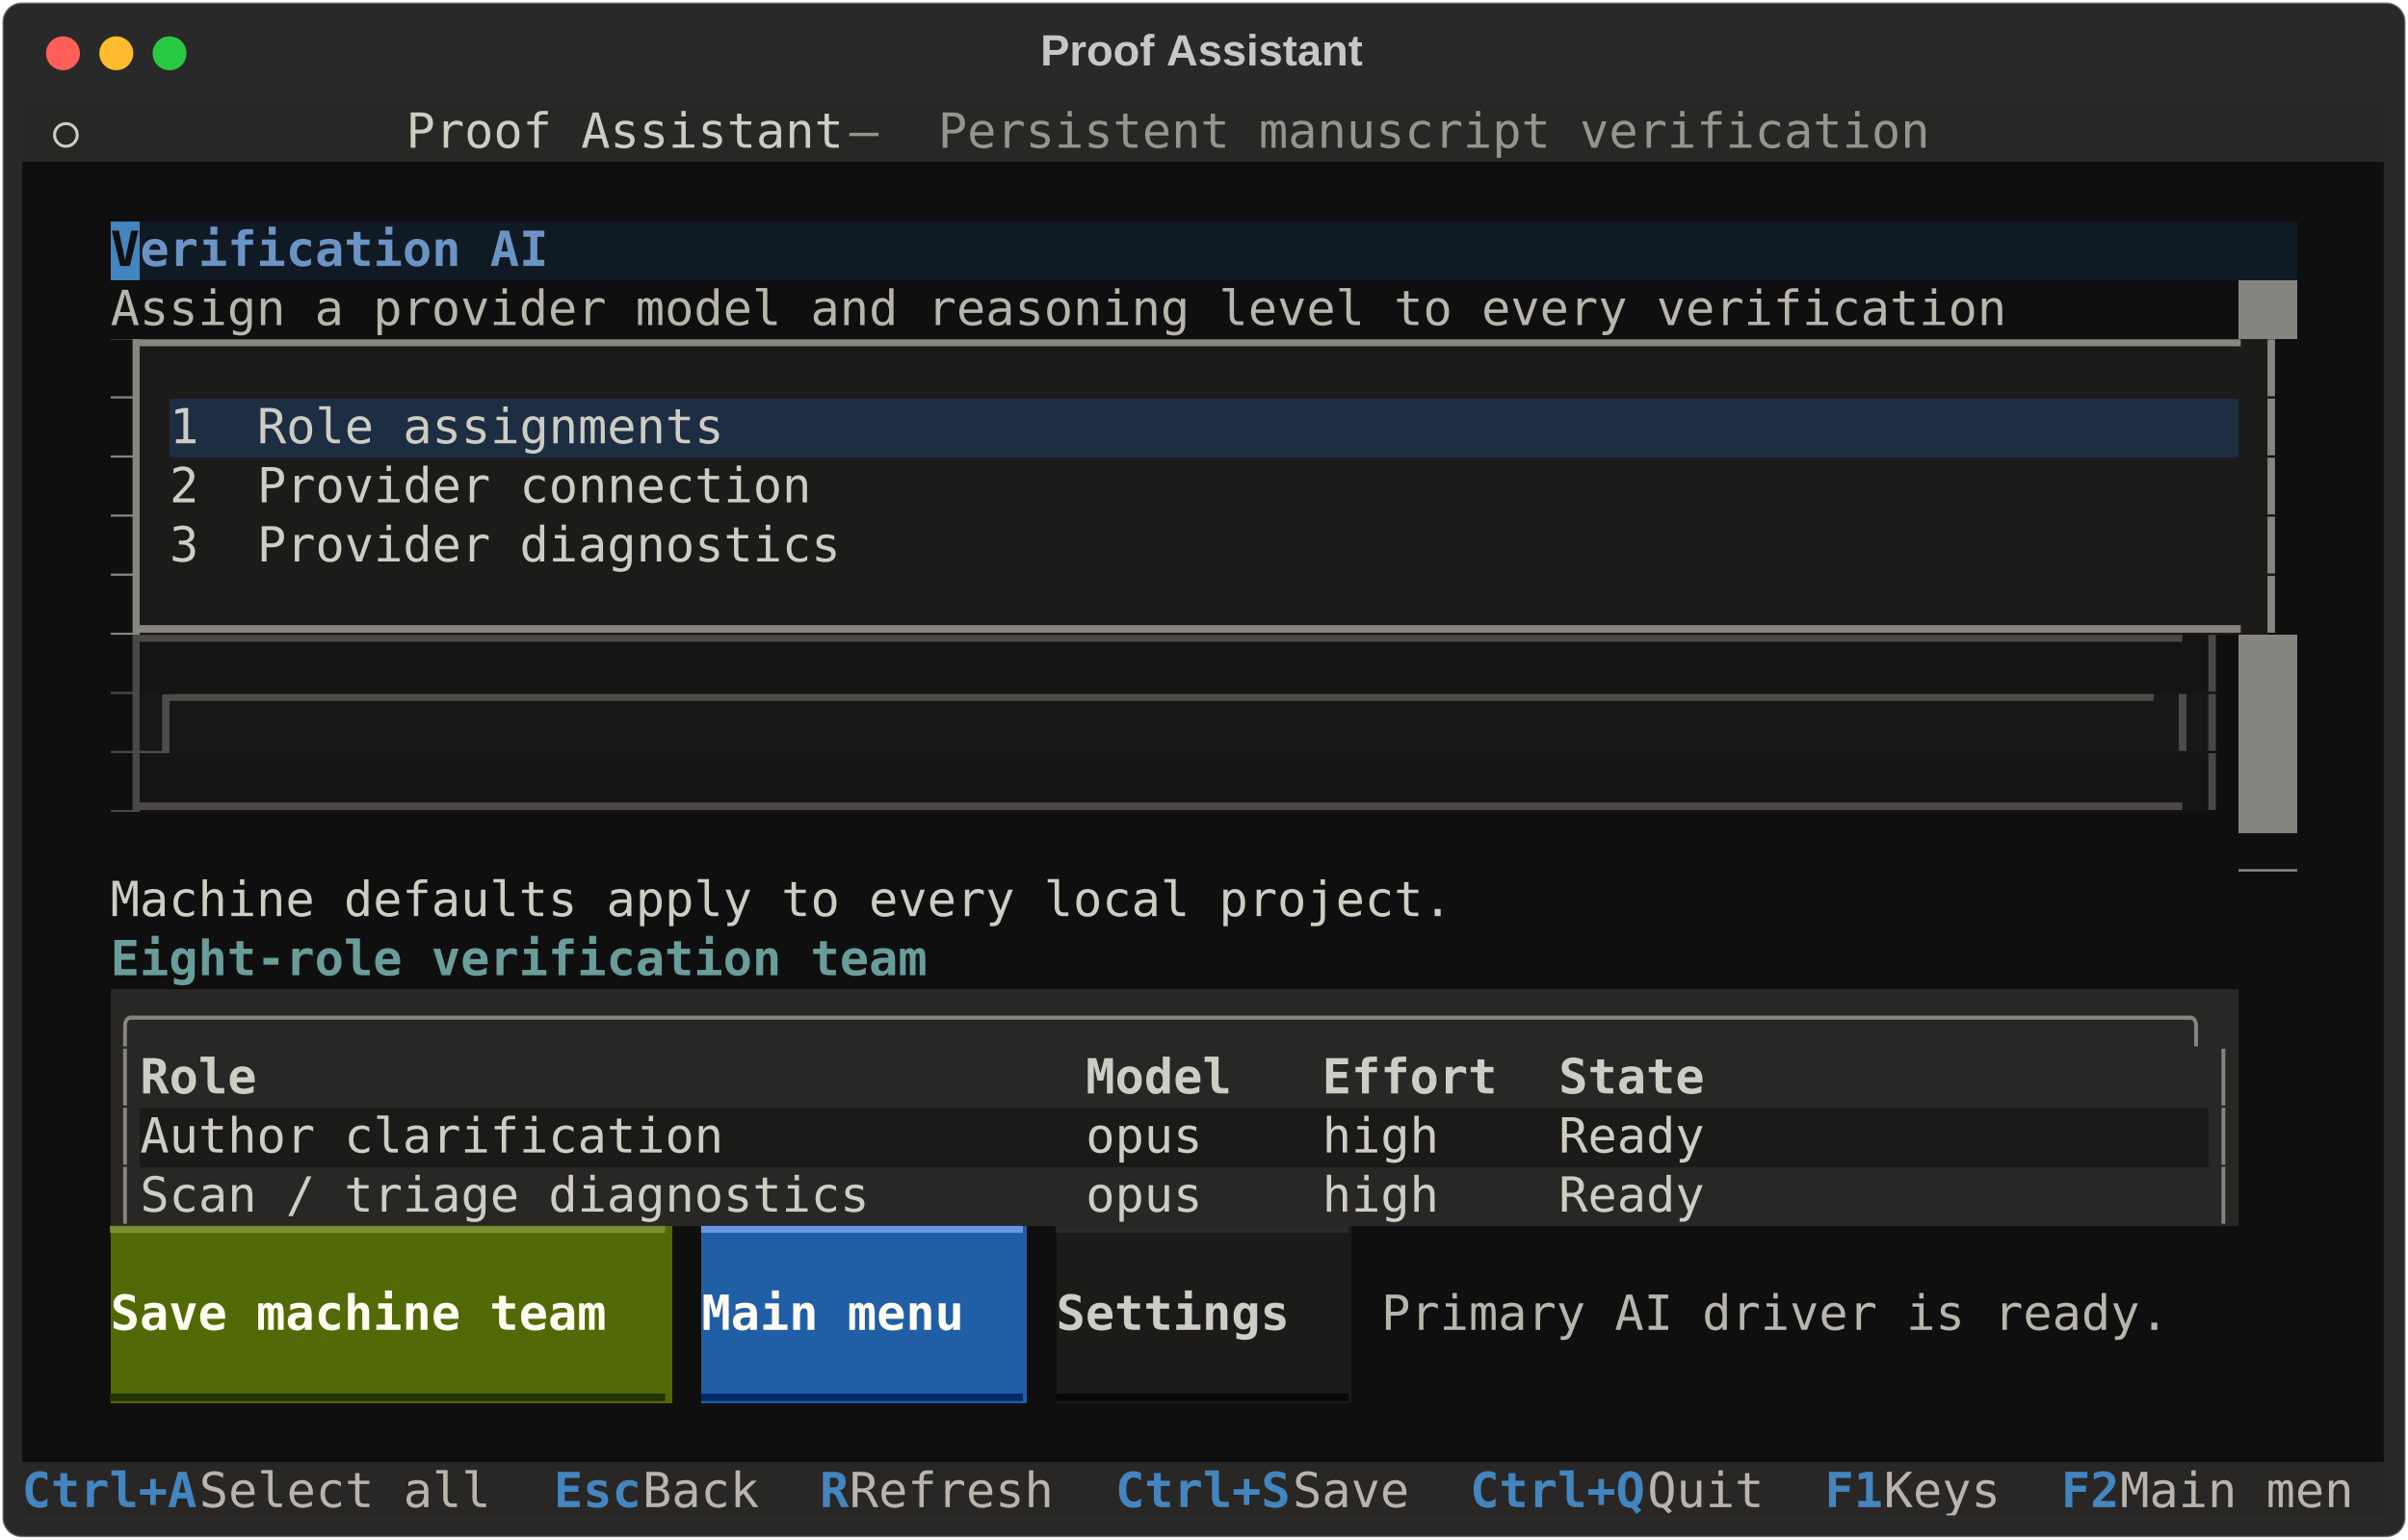
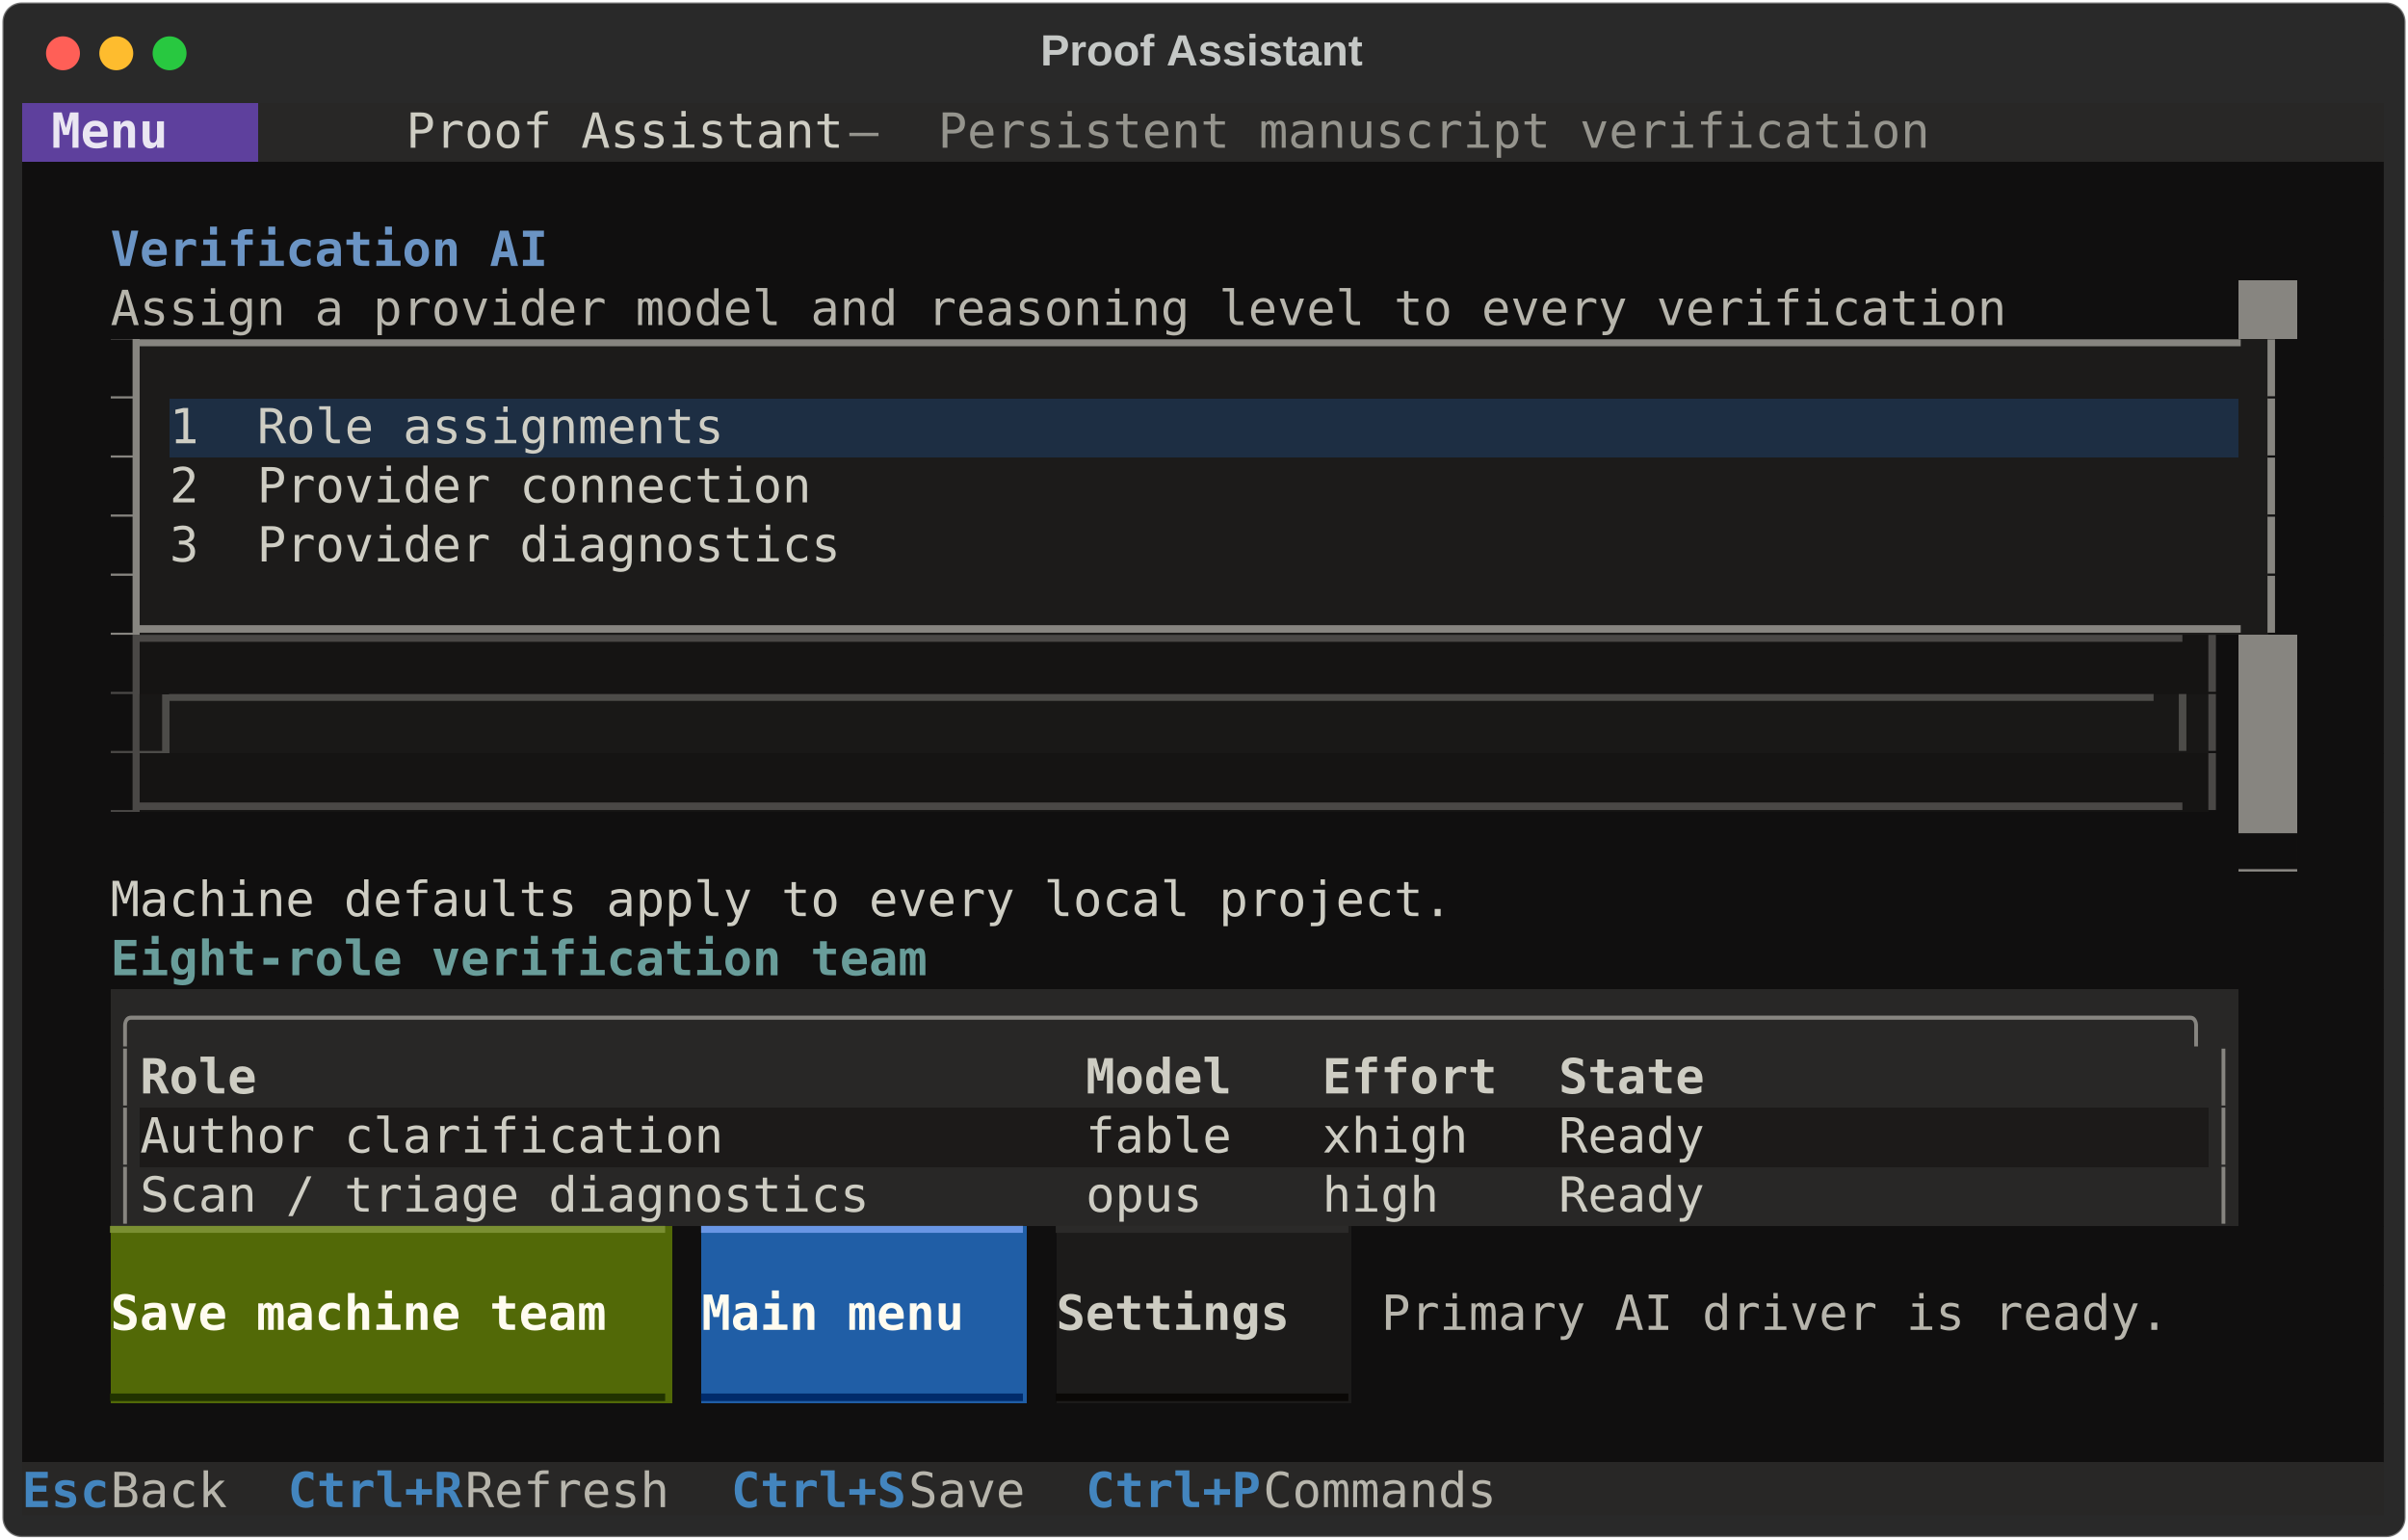
<svg xmlns="http://www.w3.org/2000/svg" class="rich-terminal" viewBox="0 0 994 635.6">
  <style>

    @font-face {
        font-family: "Fira Code";
        src: local("FiraCode-Regular"),
                url("https://cdnjs.cloudflare.com/ajax/libs/firacode/6.2.0/woff2/FiraCode-Regular.woff2") format("woff2"),
                url("https://cdnjs.cloudflare.com/ajax/libs/firacode/6.2.0/woff/FiraCode-Regular.woff") format("woff");
        font-style: normal;
        font-weight: 400;
    }
    @font-face {
        font-family: "Fira Code";
        src: local("FiraCode-Bold"),
                url("https://cdnjs.cloudflare.com/ajax/libs/firacode/6.2.0/woff2/FiraCode-Bold.woff2") format("woff2"),
                url("https://cdnjs.cloudflare.com/ajax/libs/firacode/6.2.0/woff/FiraCode-Bold.woff") format("woff");
        font-style: bold;
        font-weight: 700;
    }

    .terminal-matrix {
        font-family: Fira Code, monospace;
        font-size: 20px;
        line-height: 24.4px;
        font-variant-east-asian: full-width;
    }

    .terminal-title {
        font-size: 18px;
        font-weight: bold;
        font-family: arial;
    }

    .terminal-r1 { fill: #c5c8c6 }
- .terminal-r2 { fill: #cecdc3 }
- .terminal-r3 { fill: #95948d }
- .terminal-r4 { fill: #100f0f;font-weight: bold }
+ .terminal-r2 { fill: #eae6f2;font-weight: bold }
+ .terminal-r3 { fill: #cecdc3 }
+ .terminal-r4 { fill: #95948d }
.terminal-r5 { fill: #6b94c4;font-weight: bold }
.terminal-r6 { fill: #b7b5ac }
.terminal-r7 { fill: #100f0f }
.terminal-r8 { fill: #878580 }
.terminal-r9 { fill: #4a4846 }
.terminal-r10 { fill: #181716 }
.terminal-r11 { fill: #4d4c49 }
.terminal-r12 { fill: #699d9a;font-weight: bold }
.terminal-r13 { fill: #cecdc3;font-weight: bold }
.terminal-r14 { fill: #7a8f32 }
.terminal-r15 { fill: #6996e4 }
.terminal-r16 { fill: #2b2a29 }
.terminal-r17 { fill: #fffcf0;font-weight: bold }
.terminal-r18 { fill: #213300 }
.terminal-r19 { fill: #002b6b }
.terminal-r20 { fill: #0a0806 }
.terminal-r21 { fill: #4385be;font-weight: bold }
    </style>
  <defs>
    <clipPath id="terminal-clip-terminal">
      <rect x="0" y="0" width="975.0" height="584.6" />
    </clipPath>
    <clipPath id="terminal-line-0">
      <rect x="0" y="1.5" width="976" height="24.65" />
    </clipPath>
    <clipPath id="terminal-line-1">
      <rect x="0" y="25.9" width="976" height="24.65" />
    </clipPath>
    <clipPath id="terminal-line-2">
      <rect x="0" y="50.3" width="976" height="24.65" />
    </clipPath>
    <clipPath id="terminal-line-3">
      <rect x="0" y="74.7" width="976" height="24.65" />
    </clipPath>
    <clipPath id="terminal-line-4">
      <rect x="0" y="99.1" width="976" height="24.65" />
    </clipPath>
    <clipPath id="terminal-line-5">
      <rect x="0" y="123.5" width="976" height="24.65" />
    </clipPath>
    <clipPath id="terminal-line-6">
      <rect x="0" y="147.9" width="976" height="24.65" />
    </clipPath>
    <clipPath id="terminal-line-7">
      <rect x="0" y="172.3" width="976" height="24.65" />
    </clipPath>
    <clipPath id="terminal-line-8">
      <rect x="0" y="196.7" width="976" height="24.65" />
    </clipPath>
    <clipPath id="terminal-line-9">
      <rect x="0" y="221.1" width="976" height="24.65" />
    </clipPath>
    <clipPath id="terminal-line-10">
      <rect x="0" y="245.5" width="976" height="24.65" />
    </clipPath>
    <clipPath id="terminal-line-11">
      <rect x="0" y="269.9" width="976" height="24.65" />
    </clipPath>
    <clipPath id="terminal-line-12">
      <rect x="0" y="294.3" width="976" height="24.65" />
    </clipPath>
    <clipPath id="terminal-line-13">
      <rect x="0" y="318.7" width="976" height="24.65" />
    </clipPath>
    <clipPath id="terminal-line-14">
      <rect x="0" y="343.1" width="976" height="24.65" />
    </clipPath>
    <clipPath id="terminal-line-15">
      <rect x="0" y="367.5" width="976" height="24.65" />
    </clipPath>
    <clipPath id="terminal-line-16">
      <rect x="0" y="391.9" width="976" height="24.65" />
    </clipPath>
    <clipPath id="terminal-line-17">
      <rect x="0" y="416.3" width="976" height="24.65" />
    </clipPath>
    <clipPath id="terminal-line-18">
      <rect x="0" y="440.7" width="976" height="24.65" />
    </clipPath>
    <clipPath id="terminal-line-19">
      <rect x="0" y="465.1" width="976" height="24.65" />
    </clipPath>
    <clipPath id="terminal-line-20">
      <rect x="0" y="489.5" width="976" height="24.65" />
    </clipPath>
    <clipPath id="terminal-line-21">
      <rect x="0" y="513.9" width="976" height="24.65" />
    </clipPath>
    <clipPath id="terminal-line-22">
      <rect x="0" y="538.3" width="976" height="24.65" />
    </clipPath>
  </defs>
  <rect fill="#292929" stroke="rgba(255,255,255,0.35)" stroke-width="1" x="1" y="1" width="992" height="633.6" rx="8" />
  <text class="terminal-title" fill="#c5c8c6" text-anchor="middle" x="496" y="27">Proof Assistant</text>
  <g transform="translate(26,22)">
    <circle cx="0" cy="0" r="7" fill="#ff5f57" />
    <circle cx="22" cy="0" r="7" fill="#febc2e" />
    <circle cx="44" cy="0" r="7" fill="#28c840" />
  </g>
  <g transform="translate(9, 41)" clip-path="url(#terminal-clip-terminal)">
-     <rect fill="#282726" x="0" y="1.5" width="12.2" height="24.65" shape-rendering="crispEdges" />
-     <rect fill="#282726" x="12.2" y="1.5" width="12.2" height="24.65" shape-rendering="crispEdges" />
-     <rect fill="#282726" x="24.4" y="1.5" width="61" height="24.65" shape-rendering="crispEdges" />
-     <rect fill="#282726" x="85.4" y="1.5" width="12.2" height="24.65" shape-rendering="crispEdges" />
+     <rect fill="#5e409d" x="0" y="1.5" width="12.2" height="24.65" shape-rendering="crispEdges" />
+     <rect fill="#5e409d" x="12.2" y="1.5" width="48.8" height="24.65" shape-rendering="crispEdges" />
+     <rect fill="#5e409d" x="61" y="1.5" width="24.4" height="24.65" shape-rendering="crispEdges" />
+     <rect fill="#5e409d" x="85.4" y="1.5" width="12.2" height="24.65" shape-rendering="crispEdges" />
    <rect fill="#282726" x="97.6" y="1.5" width="61" height="24.65" shape-rendering="crispEdges" />
    <rect fill="#282726" x="158.6" y="1.5" width="183" height="24.65" shape-rendering="crispEdges" />
    <rect fill="#282726" x="341.6" y="1.5" width="36.6" height="24.65" shape-rendering="crispEdges" />
    <rect fill="#282726" x="378.2" y="1.5" width="414.8" height="24.65" shape-rendering="crispEdges" />
    <rect fill="#282726" x="793" y="1.5" width="61" height="24.65" shape-rendering="crispEdges" />
    <rect fill="#282726" x="854" y="1.5" width="12.2" height="24.65" shape-rendering="crispEdges" />
    <rect fill="#282726" x="866.2" y="1.5" width="0" height="24.65" shape-rendering="crispEdges" />
    <rect fill="#282726" x="866.2" y="1.5" width="109.8" height="24.65" shape-rendering="crispEdges" />
    <rect fill="#100f0f" x="0" y="25.9" width="976" height="24.65" shape-rendering="crispEdges" />
    <rect fill="#100f0f" x="0" y="50.3" width="36.6" height="24.65" shape-rendering="crispEdges" />
-     <rect fill="#4385be" x="36.6" y="50.3" width="12.2" height="24.65" shape-rendering="crispEdges" />
-     <rect fill="#101a24" x="48.8" y="50.3" width="890.6" height="24.65" shape-rendering="crispEdges" />
+     <rect fill="#100f0f" x="36.6" y="50.3" width="902.8" height="24.65" shape-rendering="crispEdges" />
    <rect fill="#100f0f" x="939.4" y="50.3" width="36.6" height="24.65" shape-rendering="crispEdges" />
    <rect fill="#100f0f" x="0" y="74.7" width="36.6" height="24.65" shape-rendering="crispEdges" />
    <rect fill="#100f0f" x="36.6" y="74.7" width="878.4" height="24.65" shape-rendering="crispEdges" />
    <rect fill="#878580" x="915" y="74.7" width="24.4" height="24.65" shape-rendering="crispEdges" />
    <rect fill="#100f0f" x="939.4" y="74.7" width="36.6" height="24.65" shape-rendering="crispEdges" />
    <rect fill="#100f0f" x="0" y="99.1" width="36.6" height="24.65" shape-rendering="crispEdges" />
    <rect fill="#878580" x="36.6" y="99.1" width="12.2" height="24.65" shape-rendering="crispEdges" />
    <rect fill="#1c1b1a" x="48.8" y="99.1" width="878.4" height="24.65" shape-rendering="crispEdges" />
    <rect fill="#100f0f" x="927.2" y="99.1" width="12.2" height="24.65" shape-rendering="crispEdges" />
    <rect fill="#100f0f" x="939.4" y="99.1" width="36.6" height="24.65" shape-rendering="crispEdges" />
    <rect fill="#100f0f" x="0" y="123.5" width="36.6" height="24.65" shape-rendering="crispEdges" />
    <rect fill="#878580" x="36.6" y="123.5" width="12.2" height="24.65" shape-rendering="crispEdges" />
    <rect fill="#1c1b1a" x="48.8" y="123.5" width="12.2" height="24.65" shape-rendering="crispEdges" />
    <rect fill="#1d2e43" x="61" y="123.5" width="231.8" height="24.65" shape-rendering="crispEdges" />
    <rect fill="#1d2e43" x="292.8" y="123.5" width="622.2" height="24.65" shape-rendering="crispEdges" />
    <rect fill="#1c1b1a" x="915" y="123.5" width="12.2" height="24.65" shape-rendering="crispEdges" />
    <rect fill="#100f0f" x="927.2" y="123.5" width="12.2" height="24.65" shape-rendering="crispEdges" />
    <rect fill="#100f0f" x="939.4" y="123.5" width="36.6" height="24.65" shape-rendering="crispEdges" />
    <rect fill="#100f0f" x="0" y="147.9" width="36.6" height="24.65" shape-rendering="crispEdges" />
    <rect fill="#878580" x="36.6" y="147.9" width="12.2" height="24.65" shape-rendering="crispEdges" />
    <rect fill="#1c1b1a" x="48.8" y="147.9" width="12.2" height="24.65" shape-rendering="crispEdges" />
    <rect fill="#1c1b1a" x="61" y="147.9" width="268.4" height="24.65" shape-rendering="crispEdges" />
    <rect fill="#1c1b1a" x="329.4" y="147.9" width="585.6" height="24.65" shape-rendering="crispEdges" />
    <rect fill="#1c1b1a" x="915" y="147.9" width="12.2" height="24.65" shape-rendering="crispEdges" />
    <rect fill="#100f0f" x="927.2" y="147.9" width="12.2" height="24.65" shape-rendering="crispEdges" />
    <rect fill="#100f0f" x="939.4" y="147.9" width="36.6" height="24.65" shape-rendering="crispEdges" />
    <rect fill="#100f0f" x="0" y="172.3" width="36.6" height="24.65" shape-rendering="crispEdges" />
    <rect fill="#878580" x="36.6" y="172.3" width="12.2" height="24.65" shape-rendering="crispEdges" />
    <rect fill="#1c1b1a" x="48.8" y="172.3" width="12.2" height="24.65" shape-rendering="crispEdges" />
    <rect fill="#1c1b1a" x="61" y="172.3" width="280.6" height="24.65" shape-rendering="crispEdges" />
    <rect fill="#1c1b1a" x="341.6" y="172.3" width="573.4" height="24.65" shape-rendering="crispEdges" />
    <rect fill="#1c1b1a" x="915" y="172.3" width="12.2" height="24.65" shape-rendering="crispEdges" />
    <rect fill="#100f0f" x="927.2" y="172.3" width="12.2" height="24.65" shape-rendering="crispEdges" />
    <rect fill="#100f0f" x="939.4" y="172.3" width="36.6" height="24.65" shape-rendering="crispEdges" />
    <rect fill="#100f0f" x="0" y="196.7" width="36.6" height="24.65" shape-rendering="crispEdges" />
    <rect fill="#878580" x="36.6" y="196.7" width="12.2" height="24.65" shape-rendering="crispEdges" />
    <rect fill="#1c1b1a" x="48.8" y="196.7" width="878.4" height="24.65" shape-rendering="crispEdges" />
    <rect fill="#100f0f" x="927.2" y="196.7" width="12.2" height="24.65" shape-rendering="crispEdges" />
    <rect fill="#100f0f" x="939.4" y="196.7" width="36.6" height="24.65" shape-rendering="crispEdges" />
    <rect fill="#100f0f" x="0" y="221.1" width="36.6" height="24.65" shape-rendering="crispEdges" />
    <rect fill="#4a4846" x="36.6" y="221.1" width="12.2" height="24.65" shape-rendering="crispEdges" />
    <rect fill="#151413" x="48.8" y="221.1" width="854" height="24.65" shape-rendering="crispEdges" />
    <rect fill="#100f0f" x="902.8" y="221.1" width="12.2" height="24.65" shape-rendering="crispEdges" />
    <rect fill="#878580" x="915" y="221.1" width="24.4" height="24.65" shape-rendering="crispEdges" />
    <rect fill="#100f0f" x="939.4" y="221.1" width="36.6" height="24.65" shape-rendering="crispEdges" />
    <rect fill="#100f0f" x="0" y="245.5" width="36.6" height="24.65" shape-rendering="crispEdges" />
    <rect fill="#4a4846" x="36.6" y="245.5" width="12.2" height="24.65" shape-rendering="crispEdges" />
    <rect fill="#4d4c49" x="48.8" y="245.5" width="12.2" height="24.65" shape-rendering="crispEdges" />
    <rect fill="#191817" x="61" y="245.5" width="829.6" height="24.65" shape-rendering="crispEdges" />
    <rect fill="#181716" x="890.6" y="245.5" width="12.2" height="24.65" shape-rendering="crispEdges" />
    <rect fill="#100f0f" x="902.8" y="245.5" width="12.2" height="24.65" shape-rendering="crispEdges" />
    <rect fill="#878580" x="915" y="245.5" width="24.4" height="24.65" shape-rendering="crispEdges" />
    <rect fill="#100f0f" x="939.4" y="245.5" width="36.6" height="24.65" shape-rendering="crispEdges" />
    <rect fill="#100f0f" x="0" y="269.9" width="36.6" height="24.65" shape-rendering="crispEdges" />
    <rect fill="#4a4846" x="36.6" y="269.9" width="12.2" height="24.65" shape-rendering="crispEdges" />
    <rect fill="#151413" x="48.8" y="269.9" width="854" height="24.65" shape-rendering="crispEdges" />
    <rect fill="#100f0f" x="902.8" y="269.9" width="12.2" height="24.65" shape-rendering="crispEdges" />
    <rect fill="#878580" x="915" y="269.9" width="24.4" height="24.65" shape-rendering="crispEdges" />
    <rect fill="#100f0f" x="939.4" y="269.9" width="36.6" height="24.65" shape-rendering="crispEdges" />
    <rect fill="#100f0f" x="0" y="294.3" width="915" height="24.65" shape-rendering="crispEdges" />
    <rect fill="#878580" x="915" y="294.3" width="24.4" height="24.65" shape-rendering="crispEdges" />
    <rect fill="#100f0f" x="939.4" y="294.3" width="36.6" height="24.65" shape-rendering="crispEdges" />
    <rect fill="#100f0f" x="0" y="318.7" width="36.6" height="24.65" shape-rendering="crispEdges" />
    <rect fill="#100f0f" x="36.6" y="318.7" width="561.2" height="24.65" shape-rendering="crispEdges" />
    <rect fill="#100f0f" x="597.8" y="318.7" width="317.2" height="24.65" shape-rendering="crispEdges" />
    <rect fill="#100f0f" x="915" y="318.7" width="24.4" height="24.65" shape-rendering="crispEdges" />
    <rect fill="#100f0f" x="939.4" y="318.7" width="36.6" height="24.65" shape-rendering="crispEdges" />
    <rect fill="#100f0f" x="0" y="343.1" width="36.6" height="24.65" shape-rendering="crispEdges" />
    <rect fill="#100f0f" x="36.6" y="343.1" width="878.4" height="24.65" shape-rendering="crispEdges" />
    <rect fill="#100f0f" x="915" y="343.1" width="24.4" height="24.65" shape-rendering="crispEdges" />
    <rect fill="#100f0f" x="939.4" y="343.1" width="36.6" height="24.65" shape-rendering="crispEdges" />
    <rect fill="#100f0f" x="0" y="367.5" width="36.6" height="24.65" shape-rendering="crispEdges" />
    <rect fill="#282726" x="36.6" y="367.5" width="878.4" height="24.65" shape-rendering="crispEdges" />
    <rect fill="#100f0f" x="915" y="367.5" width="24.4" height="24.65" shape-rendering="crispEdges" />
    <rect fill="#100f0f" x="939.4" y="367.5" width="36.6" height="24.65" shape-rendering="crispEdges" />
    <rect fill="#100f0f" x="0" y="391.9" width="36.6" height="24.65" shape-rendering="crispEdges" />
    <rect fill="#282726" x="36.6" y="391.9" width="12.2" height="24.65" shape-rendering="crispEdges" />
    <rect fill="#282726" x="48.8" y="391.9" width="390.4" height="24.65" shape-rendering="crispEdges" />
    <rect fill="#282726" x="439.2" y="391.9" width="97.6" height="24.65" shape-rendering="crispEdges" />
    <rect fill="#282726" x="536.8" y="391.9" width="97.6" height="24.65" shape-rendering="crispEdges" />
    <rect fill="#282726" x="634.4" y="391.9" width="85.4" height="24.65" shape-rendering="crispEdges" />
    <rect fill="#282726" x="719.8" y="391.9" width="183" height="24.65" shape-rendering="crispEdges" />
    <rect fill="#282726" x="902.8" y="391.9" width="12.2" height="24.65" shape-rendering="crispEdges" />
    <rect fill="#100f0f" x="915" y="391.9" width="24.4" height="24.65" shape-rendering="crispEdges" />
    <rect fill="#100f0f" x="939.4" y="391.9" width="36.6" height="24.65" shape-rendering="crispEdges" />
    <rect fill="#100f0f" x="0" y="416.3" width="36.6" height="24.65" shape-rendering="crispEdges" />
    <rect fill="#282726" x="36.6" y="416.3" width="12.2" height="24.65" shape-rendering="crispEdges" />
    <rect fill="#1c1a19" x="48.8" y="416.3" width="390.4" height="24.65" shape-rendering="crispEdges" />
    <rect fill="#1c1a19" x="439.2" y="416.3" width="97.6" height="24.65" shape-rendering="crispEdges" />
    <rect fill="#1c1a19" x="536.8" y="416.3" width="97.6" height="24.65" shape-rendering="crispEdges" />
    <rect fill="#1c1a19" x="634.4" y="416.3" width="85.4" height="24.65" shape-rendering="crispEdges" />
    <rect fill="#1c1a19" x="719.8" y="416.3" width="183" height="24.65" shape-rendering="crispEdges" />
    <rect fill="#282726" x="902.8" y="416.3" width="12.2" height="24.65" shape-rendering="crispEdges" />
    <rect fill="#100f0f" x="915" y="416.3" width="24.4" height="24.65" shape-rendering="crispEdges" />
    <rect fill="#100f0f" x="939.4" y="416.3" width="36.6" height="24.65" shape-rendering="crispEdges" />
    <rect fill="#100f0f" x="0" y="440.7" width="36.6" height="24.65" shape-rendering="crispEdges" />
    <rect fill="#282726" x="36.6" y="440.7" width="12.2" height="24.65" shape-rendering="crispEdges" />
    <rect fill="#282726" x="48.8" y="440.7" width="390.4" height="24.65" shape-rendering="crispEdges" />
    <rect fill="#282726" x="439.2" y="440.7" width="97.6" height="24.65" shape-rendering="crispEdges" />
    <rect fill="#282726" x="536.8" y="440.7" width="97.6" height="24.65" shape-rendering="crispEdges" />
    <rect fill="#282726" x="634.4" y="440.7" width="85.4" height="24.65" shape-rendering="crispEdges" />
    <rect fill="#282726" x="719.8" y="440.7" width="183" height="24.65" shape-rendering="crispEdges" />
    <rect fill="#282726" x="902.8" y="440.7" width="12.2" height="24.65" shape-rendering="crispEdges" />
    <rect fill="#100f0f" x="915" y="440.7" width="24.4" height="24.65" shape-rendering="crispEdges" />
    <rect fill="#100f0f" x="939.4" y="440.7" width="36.6" height="24.65" shape-rendering="crispEdges" />
    <rect fill="#100f0f" x="0" y="465.1" width="36.6" height="24.65" shape-rendering="crispEdges" />
    <rect fill="#526907" x="36.6" y="465.1" width="231.8" height="24.65" shape-rendering="crispEdges" />
    <rect fill="#100f0f" x="268.4" y="465.1" width="12.2" height="24.65" shape-rendering="crispEdges" />
    <rect fill="#205ea6" x="280.6" y="465.1" width="134.2" height="24.65" shape-rendering="crispEdges" />
    <rect fill="#100f0f" x="414.8" y="465.1" width="12.2" height="24.65" shape-rendering="crispEdges" />
    <rect fill="#1c1b1a" x="427" y="465.1" width="122" height="24.65" shape-rendering="crispEdges" />
    <rect fill="#100f0f" x="549" y="465.1" width="427" height="24.65" shape-rendering="crispEdges" />
    <rect fill="#100f0f" x="0" y="489.5" width="36.6" height="24.65" shape-rendering="crispEdges" />
    <rect fill="#526907" x="36.6" y="489.5" width="231.8" height="24.65" shape-rendering="crispEdges" />
    <rect fill="#100f0f" x="268.4" y="489.5" width="12.2" height="24.65" shape-rendering="crispEdges" />
    <rect fill="#205ea6" x="280.6" y="489.5" width="134.2" height="24.65" shape-rendering="crispEdges" />
    <rect fill="#100f0f" x="414.8" y="489.5" width="12.2" height="24.65" shape-rendering="crispEdges" />
    <rect fill="#1c1b1a" x="427" y="489.5" width="122" height="24.65" shape-rendering="crispEdges" />
    <rect fill="#100f0f" x="549" y="489.5" width="12.2" height="24.65" shape-rendering="crispEdges" />
    <rect fill="#100f0f" x="561.2" y="489.5" width="378.2" height="24.65" shape-rendering="crispEdges" />
    <rect fill="#100f0f" x="939.4" y="489.5" width="36.6" height="24.65" shape-rendering="crispEdges" />
    <rect fill="#100f0f" x="0" y="513.9" width="36.6" height="24.65" shape-rendering="crispEdges" />
    <rect fill="#526907" x="36.6" y="513.9" width="231.8" height="24.65" shape-rendering="crispEdges" />
    <rect fill="#100f0f" x="268.4" y="513.9" width="12.2" height="24.65" shape-rendering="crispEdges" />
    <rect fill="#205ea6" x="280.6" y="513.9" width="134.2" height="24.65" shape-rendering="crispEdges" />
    <rect fill="#100f0f" x="414.8" y="513.9" width="12.2" height="24.65" shape-rendering="crispEdges" />
    <rect fill="#1c1b1a" x="427" y="513.9" width="122" height="24.65" shape-rendering="crispEdges" />
    <rect fill="#100f0f" x="549" y="513.9" width="427" height="24.65" shape-rendering="crispEdges" />
    <rect fill="#100f0f" x="0" y="538.3" width="976" height="24.65" shape-rendering="crispEdges" />
-     <rect fill="#282726" x="0" y="562.7" width="73.2" height="24.65" shape-rendering="crispEdges" />
-     <rect fill="#282726" x="73.2" y="562.7" width="134.2" height="24.65" shape-rendering="crispEdges" />
-     <rect fill="#282726" x="207.4" y="562.7" width="12.2" height="24.65" shape-rendering="crispEdges" />
-     <rect fill="#282726" x="219.6" y="562.7" width="36.6" height="24.65" shape-rendering="crispEdges" />
-     <rect fill="#282726" x="256.2" y="562.7" width="61" height="24.65" shape-rendering="crispEdges" />
-     <rect fill="#282726" x="317.2" y="562.7" width="12.2" height="24.65" shape-rendering="crispEdges" />
-     <rect fill="#282726" x="329.4" y="562.7" width="12.2" height="24.65" shape-rendering="crispEdges" />
-     <rect fill="#282726" x="341.6" y="562.7" width="97.6" height="24.65" shape-rendering="crispEdges" />
-     <rect fill="#282726" x="439.2" y="562.7" width="12.2" height="24.65" shape-rendering="crispEdges" />
-     <rect fill="#282726" x="451.4" y="562.7" width="73.2" height="24.65" shape-rendering="crispEdges" />
-     <rect fill="#282726" x="524.6" y="562.7" width="61" height="24.65" shape-rendering="crispEdges" />
-     <rect fill="#282726" x="585.6" y="562.7" width="12.2" height="24.65" shape-rendering="crispEdges" />
-     <rect fill="#282726" x="597.8" y="562.7" width="73.2" height="24.65" shape-rendering="crispEdges" />
-     <rect fill="#282726" x="671" y="562.7" width="61" height="24.65" shape-rendering="crispEdges" />
-     <rect fill="#282726" x="732" y="562.7" width="12.2" height="24.65" shape-rendering="crispEdges" />
-     <rect fill="#282726" x="744.2" y="562.7" width="24.4" height="24.65" shape-rendering="crispEdges" />
-     <rect fill="#282726" x="768.6" y="562.7" width="61" height="24.65" shape-rendering="crispEdges" />
-     <rect fill="#282726" x="829.6" y="562.7" width="12.2" height="24.65" shape-rendering="crispEdges" />
-     <rect fill="#282726" x="841.8" y="562.7" width="24.4" height="24.65" shape-rendering="crispEdges" />
-     <rect fill="#282726" x="866.2" y="562.7" width="109.8" height="24.65" shape-rendering="crispEdges" />
+     <rect fill="#282726" x="0" y="562.7" width="36.6" height="24.65" shape-rendering="crispEdges" />
+     <rect fill="#282726" x="36.6" y="562.7" width="61" height="24.65" shape-rendering="crispEdges" />
+     <rect fill="#282726" x="97.6" y="562.7" width="12.2" height="24.65" shape-rendering="crispEdges" />
+     <rect fill="#282726" x="109.8" y="562.7" width="73.2" height="24.65" shape-rendering="crispEdges" />
+     <rect fill="#282726" x="183" y="562.7" width="97.6" height="24.65" shape-rendering="crispEdges" />
+     <rect fill="#282726" x="280.6" y="562.7" width="12.2" height="24.65" shape-rendering="crispEdges" />
+     <rect fill="#282726" x="292.8" y="562.7" width="73.2" height="24.65" shape-rendering="crispEdges" />
+     <rect fill="#282726" x="366" y="562.7" width="61" height="24.65" shape-rendering="crispEdges" />
+     <rect fill="#282726" x="427" y="562.7" width="12.2" height="24.65" shape-rendering="crispEdges" />
+     <rect fill="#282726" x="439.2" y="562.7" width="73.2" height="24.65" shape-rendering="crispEdges" />
+     <rect fill="#282726" x="512.4" y="562.7" width="109.8" height="24.65" shape-rendering="crispEdges" />
+     <rect fill="#282726" x="622.2" y="562.7" width="353.8" height="24.65" shape-rendering="crispEdges" />
    <g class="terminal-matrix">
-       <text class="terminal-r2" x="12.2" y="20" textLength="12.2" clip-path="url(#terminal-line-0)">⭘</text>
-       <text class="terminal-r2" x="158.6" y="20" textLength="183" clip-path="url(#terminal-line-0)">Proof Assistant</text>
-       <text class="terminal-r3" x="341.6" y="20" textLength="36.6" clip-path="url(#terminal-line-0)"> — </text>
-       <text class="terminal-r3" x="378.2" y="20" textLength="414.8" clip-path="url(#terminal-line-0)">Persistent manuscript verification</text>
+       <text class="terminal-r2" x="12.2" y="20" textLength="48.8" clip-path="url(#terminal-line-0)">Menu</text>
+       <text class="terminal-r3" x="158.6" y="20" textLength="183" clip-path="url(#terminal-line-0)">Proof Assistant</text>
+       <text class="terminal-r4" x="341.6" y="20" textLength="36.6" clip-path="url(#terminal-line-0)"> — </text>
+       <text class="terminal-r4" x="378.2" y="20" textLength="414.8" clip-path="url(#terminal-line-0)">Persistent manuscript verification</text>
      <text class="terminal-r1" x="976" y="20" textLength="12.2" clip-path="url(#terminal-line-0)">
</text>
      <text class="terminal-r1" x="976" y="44.4" textLength="12.2" clip-path="url(#terminal-line-1)">
</text>
-       <text class="terminal-r4" x="36.6" y="68.8" textLength="12.2" clip-path="url(#terminal-line-2)">V</text>
-       <text class="terminal-r5" x="48.8" y="68.8" textLength="890.6" clip-path="url(#terminal-line-2)">erification AI                                                           </text>
+       <text class="terminal-r5" x="36.6" y="68.8" textLength="902.8" clip-path="url(#terminal-line-2)">Verification AI                                                           </text>
      <text class="terminal-r1" x="976" y="68.8" textLength="12.2" clip-path="url(#terminal-line-2)">
</text>
      <text class="terminal-r6" x="36.6" y="93.2" textLength="878.4" clip-path="url(#terminal-line-3)">Assign a provider model and reasoning level to every verification       </text>
      <text class="terminal-r1" x="976" y="93.2" textLength="12.2" clip-path="url(#terminal-line-3)">
</text>
      <text class="terminal-r7" x="36.6" y="117.6" textLength="12.2" clip-path="url(#terminal-line-4)">▊</text>
      <text class="terminal-r8" x="48.8" y="117.6" textLength="878.4" clip-path="url(#terminal-line-4)">▔▔▔▔▔▔▔▔▔▔▔▔▔▔▔▔▔▔▔▔▔▔▔▔▔▔▔▔▔▔▔▔▔▔▔▔▔▔▔▔▔▔▔▔▔▔▔▔▔▔▔▔▔▔▔▔▔▔▔▔▔▔▔▔▔▔▔▔▔▔▔▔</text>
      <text class="terminal-r8" x="927.2" y="117.6" textLength="12.2" clip-path="url(#terminal-line-4)">▎</text>
      <text class="terminal-r1" x="976" y="117.6" textLength="12.2" clip-path="url(#terminal-line-4)">
</text>
      <text class="terminal-r7" x="36.6" y="142" textLength="12.2" clip-path="url(#terminal-line-5)">▊</text>
-       <text class="terminal-r2" x="61" y="142" textLength="231.8" clip-path="url(#terminal-line-5)">1  Role assignments</text>
+       <text class="terminal-r3" x="61" y="142" textLength="231.8" clip-path="url(#terminal-line-5)">1  Role assignments</text>
      <text class="terminal-r8" x="927.2" y="142" textLength="12.2" clip-path="url(#terminal-line-5)">▎</text>
      <text class="terminal-r1" x="976" y="142" textLength="12.2" clip-path="url(#terminal-line-5)">
</text>
      <text class="terminal-r7" x="36.6" y="166.4" textLength="12.2" clip-path="url(#terminal-line-6)">▊</text>
-       <text class="terminal-r2" x="61" y="166.4" textLength="268.4" clip-path="url(#terminal-line-6)">2  Provider connection</text>
+       <text class="terminal-r3" x="61" y="166.4" textLength="268.4" clip-path="url(#terminal-line-6)">2  Provider connection</text>
      <text class="terminal-r8" x="927.2" y="166.4" textLength="12.2" clip-path="url(#terminal-line-6)">▎</text>
      <text class="terminal-r1" x="976" y="166.4" textLength="12.2" clip-path="url(#terminal-line-6)">
</text>
      <text class="terminal-r7" x="36.6" y="190.8" textLength="12.2" clip-path="url(#terminal-line-7)">▊</text>
-       <text class="terminal-r2" x="61" y="190.8" textLength="280.6" clip-path="url(#terminal-line-7)">3  Provider diagnostics</text>
+       <text class="terminal-r3" x="61" y="190.8" textLength="280.6" clip-path="url(#terminal-line-7)">3  Provider diagnostics</text>
      <text class="terminal-r8" x="927.2" y="190.8" textLength="12.2" clip-path="url(#terminal-line-7)">▎</text>
      <text class="terminal-r1" x="976" y="190.8" textLength="12.2" clip-path="url(#terminal-line-7)">
</text>
      <text class="terminal-r7" x="36.6" y="215.2" textLength="12.2" clip-path="url(#terminal-line-8)">▊</text>
      <text class="terminal-r8" x="48.8" y="215.2" textLength="878.4" clip-path="url(#terminal-line-8)">▁▁▁▁▁▁▁▁▁▁▁▁▁▁▁▁▁▁▁▁▁▁▁▁▁▁▁▁▁▁▁▁▁▁▁▁▁▁▁▁▁▁▁▁▁▁▁▁▁▁▁▁▁▁▁▁▁▁▁▁▁▁▁▁▁▁▁▁▁▁▁▁</text>
      <text class="terminal-r8" x="927.2" y="215.2" textLength="12.2" clip-path="url(#terminal-line-8)">▎</text>
      <text class="terminal-r1" x="976" y="215.2" textLength="12.2" clip-path="url(#terminal-line-8)">
</text>
      <text class="terminal-r7" x="36.6" y="239.6" textLength="12.2" clip-path="url(#terminal-line-9)">▊</text>
      <text class="terminal-r9" x="48.8" y="239.6" textLength="854" clip-path="url(#terminal-line-9)">▔▔▔▔▔▔▔▔▔▔▔▔▔▔▔▔▔▔▔▔▔▔▔▔▔▔▔▔▔▔▔▔▔▔▔▔▔▔▔▔▔▔▔▔▔▔▔▔▔▔▔▔▔▔▔▔▔▔▔▔▔▔▔▔▔▔▔▔▔▔</text>
      <text class="terminal-r9" x="902.8" y="239.6" textLength="12.2" clip-path="url(#terminal-line-9)">▎</text>
      <text class="terminal-r1" x="976" y="239.6" textLength="12.2" clip-path="url(#terminal-line-9)">
</text>
      <text class="terminal-r7" x="36.6" y="264" textLength="12.2" clip-path="url(#terminal-line-10)">▊</text>
      <text class="terminal-r10" x="48.8" y="264" textLength="12.2" clip-path="url(#terminal-line-10)">▊</text>
      <text class="terminal-r11" x="61" y="264" textLength="829.6" clip-path="url(#terminal-line-10)">▔▔▔▔▔▔▔▔▔▔▔▔▔▔▔▔▔▔▔▔▔▔▔▔▔▔▔▔▔▔▔▔▔▔▔▔▔▔▔▔▔▔▔▔▔▔▔▔▔▔▔▔▔▔▔▔▔▔▔▔▔▔▔▔▔▔▔▔</text>
      <text class="terminal-r11" x="890.6" y="264" textLength="12.2" clip-path="url(#terminal-line-10)">▎</text>
      <text class="terminal-r9" x="902.8" y="264" textLength="12.2" clip-path="url(#terminal-line-10)">▎</text>
      <text class="terminal-r1" x="976" y="264" textLength="12.2" clip-path="url(#terminal-line-10)">
</text>
      <text class="terminal-r7" x="36.6" y="288.4" textLength="12.2" clip-path="url(#terminal-line-11)">▊</text>
      <text class="terminal-r9" x="48.8" y="288.4" textLength="854" clip-path="url(#terminal-line-11)">▁▁▁▁▁▁▁▁▁▁▁▁▁▁▁▁▁▁▁▁▁▁▁▁▁▁▁▁▁▁▁▁▁▁▁▁▁▁▁▁▁▁▁▁▁▁▁▁▁▁▁▁▁▁▁▁▁▁▁▁▁▁▁▁▁▁▁▁▁▁</text>
      <text class="terminal-r9" x="902.8" y="288.4" textLength="12.2" clip-path="url(#terminal-line-11)">▎</text>
      <text class="terminal-r1" x="976" y="288.4" textLength="12.2" clip-path="url(#terminal-line-11)">
</text>
      <text class="terminal-r7" x="915" y="312.8" textLength="24.4" clip-path="url(#terminal-line-12)">▅▅</text>
      <text class="terminal-r1" x="976" y="312.8" textLength="12.2" clip-path="url(#terminal-line-12)">
</text>
-       <text class="terminal-r2" x="36.6" y="337.2" textLength="561.2" clip-path="url(#terminal-line-13)">Machine defaults apply to every local project.</text>
+       <text class="terminal-r3" x="36.6" y="337.2" textLength="561.2" clip-path="url(#terminal-line-13)">Machine defaults apply to every local project.</text>
      <text class="terminal-r1" x="976" y="337.2" textLength="12.2" clip-path="url(#terminal-line-13)">
</text>
      <text class="terminal-r12" x="36.6" y="361.6" textLength="878.4" clip-path="url(#terminal-line-14)">Eight-role verification team                                            </text>
      <text class="terminal-r1" x="976" y="361.6" textLength="12.2" clip-path="url(#terminal-line-14)">
</text>
      <text class="terminal-r8" x="36.6" y="386" textLength="878.4" clip-path="url(#terminal-line-15)">╭──────────────────────────────────────────────────────────────────────╮</text>
      <text class="terminal-r1" x="976" y="386" textLength="12.2" clip-path="url(#terminal-line-15)">
</text>
      <text class="terminal-r8" x="36.6" y="410.4" textLength="12.2" clip-path="url(#terminal-line-16)">│</text>
      <text class="terminal-r13" x="48.8" y="410.4" textLength="390.4" clip-path="url(#terminal-line-16)"> Role                           </text>
      <text class="terminal-r13" x="439.2" y="410.4" textLength="97.6" clip-path="url(#terminal-line-16)"> Model  </text>
      <text class="terminal-r13" x="536.8" y="410.4" textLength="97.6" clip-path="url(#terminal-line-16)"> Effort </text>
      <text class="terminal-r13" x="634.4" y="410.4" textLength="85.4" clip-path="url(#terminal-line-16)"> State </text>
      <text class="terminal-r8" x="902.8" y="410.4" textLength="12.2" clip-path="url(#terminal-line-16)">│</text>
      <text class="terminal-r1" x="976" y="410.4" textLength="12.2" clip-path="url(#terminal-line-16)">
</text>
      <text class="terminal-r8" x="36.6" y="434.8" textLength="12.2" clip-path="url(#terminal-line-17)">│</text>
-       <text class="terminal-r2" x="48.8" y="434.8" textLength="390.4" clip-path="url(#terminal-line-17)"> Author clarification           </text>
-       <text class="terminal-r2" x="439.2" y="434.8" textLength="97.6" clip-path="url(#terminal-line-17)"> opus   </text>
-       <text class="terminal-r2" x="536.8" y="434.8" textLength="97.6" clip-path="url(#terminal-line-17)"> high   </text>
-       <text class="terminal-r2" x="634.4" y="434.8" textLength="85.4" clip-path="url(#terminal-line-17)"> Ready </text>
+       <text class="terminal-r3" x="48.8" y="434.8" textLength="390.4" clip-path="url(#terminal-line-17)"> Author clarification           </text>
+       <text class="terminal-r3" x="439.2" y="434.8" textLength="97.6" clip-path="url(#terminal-line-17)"> fable  </text>
+       <text class="terminal-r3" x="536.8" y="434.8" textLength="97.6" clip-path="url(#terminal-line-17)"> xhigh  </text>
+       <text class="terminal-r3" x="634.4" y="434.8" textLength="85.4" clip-path="url(#terminal-line-17)"> Ready </text>
      <text class="terminal-r8" x="902.8" y="434.8" textLength="12.2" clip-path="url(#terminal-line-17)">│</text>
      <text class="terminal-r1" x="976" y="434.8" textLength="12.2" clip-path="url(#terminal-line-17)">
</text>
      <text class="terminal-r8" x="36.6" y="459.2" textLength="12.2" clip-path="url(#terminal-line-18)">│</text>
-       <text class="terminal-r2" x="48.8" y="459.2" textLength="390.4" clip-path="url(#terminal-line-18)"> Scan / triage diagnostics      </text>
-       <text class="terminal-r2" x="439.2" y="459.2" textLength="97.6" clip-path="url(#terminal-line-18)"> opus   </text>
-       <text class="terminal-r2" x="536.8" y="459.2" textLength="97.6" clip-path="url(#terminal-line-18)"> high   </text>
-       <text class="terminal-r2" x="634.4" y="459.2" textLength="85.4" clip-path="url(#terminal-line-18)"> Ready </text>
+       <text class="terminal-r3" x="48.8" y="459.2" textLength="390.4" clip-path="url(#terminal-line-18)"> Scan / triage diagnostics      </text>
+       <text class="terminal-r3" x="439.2" y="459.2" textLength="97.6" clip-path="url(#terminal-line-18)"> opus   </text>
+       <text class="terminal-r3" x="536.8" y="459.2" textLength="97.6" clip-path="url(#terminal-line-18)"> high   </text>
+       <text class="terminal-r3" x="634.4" y="459.2" textLength="85.4" clip-path="url(#terminal-line-18)"> Ready </text>
      <text class="terminal-r8" x="902.8" y="459.2" textLength="12.2" clip-path="url(#terminal-line-18)">│</text>
      <text class="terminal-r1" x="976" y="459.2" textLength="12.2" clip-path="url(#terminal-line-18)">
</text>
      <text class="terminal-r14" x="36.6" y="483.6" textLength="231.8" clip-path="url(#terminal-line-19)">▔▔▔▔▔▔▔▔▔▔▔▔▔▔▔▔▔▔▔</text>
      <text class="terminal-r15" x="280.6" y="483.6" textLength="134.2" clip-path="url(#terminal-line-19)">▔▔▔▔▔▔▔▔▔▔▔</text>
      <text class="terminal-r16" x="427" y="483.6" textLength="122" clip-path="url(#terminal-line-19)">▔▔▔▔▔▔▔▔▔▔</text>
      <text class="terminal-r1" x="976" y="483.6" textLength="12.2" clip-path="url(#terminal-line-19)">
</text>
      <text class="terminal-r17" x="36.6" y="508" textLength="231.8" clip-path="url(#terminal-line-20)"> Save machine team </text>
      <text class="terminal-r17" x="280.6" y="508" textLength="134.2" clip-path="url(#terminal-line-20)"> Main menu </text>
      <text class="terminal-r13" x="427" y="508" textLength="122" clip-path="url(#terminal-line-20)"> Settings </text>
      <text class="terminal-r6" x="561.2" y="508" textLength="378.2" clip-path="url(#terminal-line-20)">Primary AI driver is ready.    </text>
      <text class="terminal-r1" x="976" y="508" textLength="12.2" clip-path="url(#terminal-line-20)">
</text>
      <text class="terminal-r18" x="36.6" y="532.4" textLength="231.8" clip-path="url(#terminal-line-21)">▁▁▁▁▁▁▁▁▁▁▁▁▁▁▁▁▁▁▁</text>
      <text class="terminal-r19" x="280.6" y="532.4" textLength="134.2" clip-path="url(#terminal-line-21)">▁▁▁▁▁▁▁▁▁▁▁</text>
      <text class="terminal-r20" x="427" y="532.4" textLength="122" clip-path="url(#terminal-line-21)">▁▁▁▁▁▁▁▁▁▁</text>
      <text class="terminal-r1" x="976" y="532.4" textLength="12.2" clip-path="url(#terminal-line-21)">
</text>
      <text class="terminal-r1" x="976" y="556.8" textLength="12.2" clip-path="url(#terminal-line-22)">
</text>
-       <text class="terminal-r21" x="0" y="581.2" textLength="73.2" clip-path="url(#terminal-line-23)">Ctrl+A</text>
-       <text class="terminal-r6" x="73.2" y="581.2" textLength="134.2" clip-path="url(#terminal-line-23)"> Select all</text>
-       <text class="terminal-r21" x="219.6" y="581.2" textLength="36.6" clip-path="url(#terminal-line-23)">Esc</text>
-       <text class="terminal-r6" x="256.2" y="581.2" textLength="61" clip-path="url(#terminal-line-23)"> Back</text>
-       <text class="terminal-r21" x="329.4" y="581.2" textLength="12.2" clip-path="url(#terminal-line-23)">R</text>
-       <text class="terminal-r6" x="341.6" y="581.2" textLength="97.6" clip-path="url(#terminal-line-23)"> Refresh</text>
-       <text class="terminal-r21" x="451.4" y="581.2" textLength="73.2" clip-path="url(#terminal-line-23)">Ctrl+S</text>
-       <text class="terminal-r6" x="524.6" y="581.2" textLength="61" clip-path="url(#terminal-line-23)"> Save</text>
-       <text class="terminal-r21" x="597.8" y="581.2" textLength="73.2" clip-path="url(#terminal-line-23)">Ctrl+Q</text>
-       <text class="terminal-r6" x="671" y="581.2" textLength="61" clip-path="url(#terminal-line-23)"> Quit</text>
-       <text class="terminal-r21" x="744.2" y="581.2" textLength="24.4" clip-path="url(#terminal-line-23)">F1</text>
-       <text class="terminal-r6" x="768.6" y="581.2" textLength="61" clip-path="url(#terminal-line-23)"> Keys</text>
-       <text class="terminal-r21" x="841.8" y="581.2" textLength="24.4" clip-path="url(#terminal-line-23)">F2</text>
-       <text class="terminal-r6" x="866.2" y="581.2" textLength="109.8" clip-path="url(#terminal-line-23)"> Main men</text>
+       <text class="terminal-r21" x="0" y="581.2" textLength="36.6" clip-path="url(#terminal-line-23)">Esc</text>
+       <text class="terminal-r6" x="36.6" y="581.2" textLength="61" clip-path="url(#terminal-line-23)"> Back</text>
+       <text class="terminal-r21" x="109.8" y="581.2" textLength="73.2" clip-path="url(#terminal-line-23)">Ctrl+R</text>
+       <text class="terminal-r6" x="183" y="581.2" textLength="97.6" clip-path="url(#terminal-line-23)"> Refresh</text>
+       <text class="terminal-r21" x="292.8" y="581.2" textLength="73.2" clip-path="url(#terminal-line-23)">Ctrl+S</text>
+       <text class="terminal-r6" x="366" y="581.2" textLength="61" clip-path="url(#terminal-line-23)"> Save</text>
+       <text class="terminal-r21" x="439.2" y="581.2" textLength="73.2" clip-path="url(#terminal-line-23)">Ctrl+P</text>
+       <text class="terminal-r6" x="512.4" y="581.2" textLength="109.8" clip-path="url(#terminal-line-23)"> Commands</text>
    </g>
  </g>
</svg>
